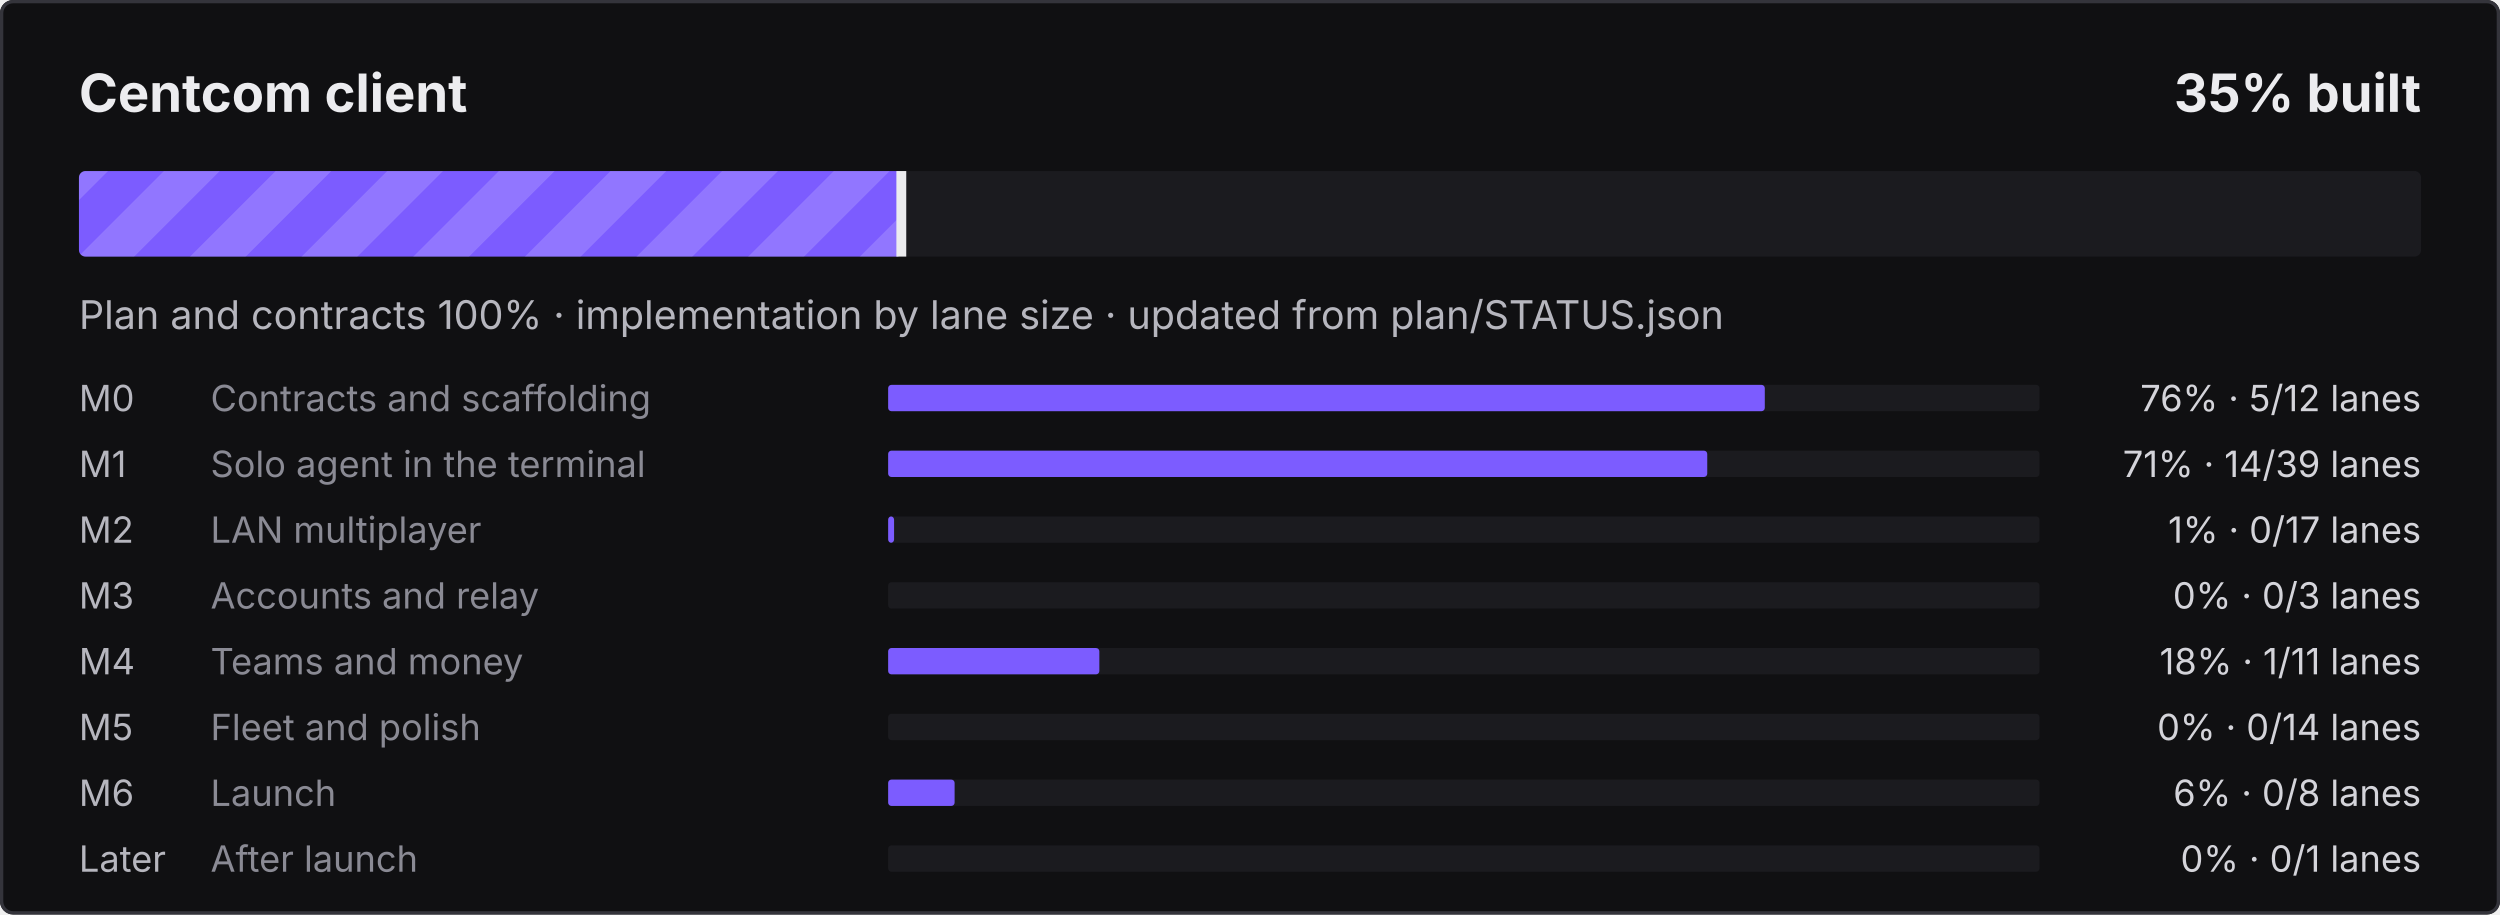
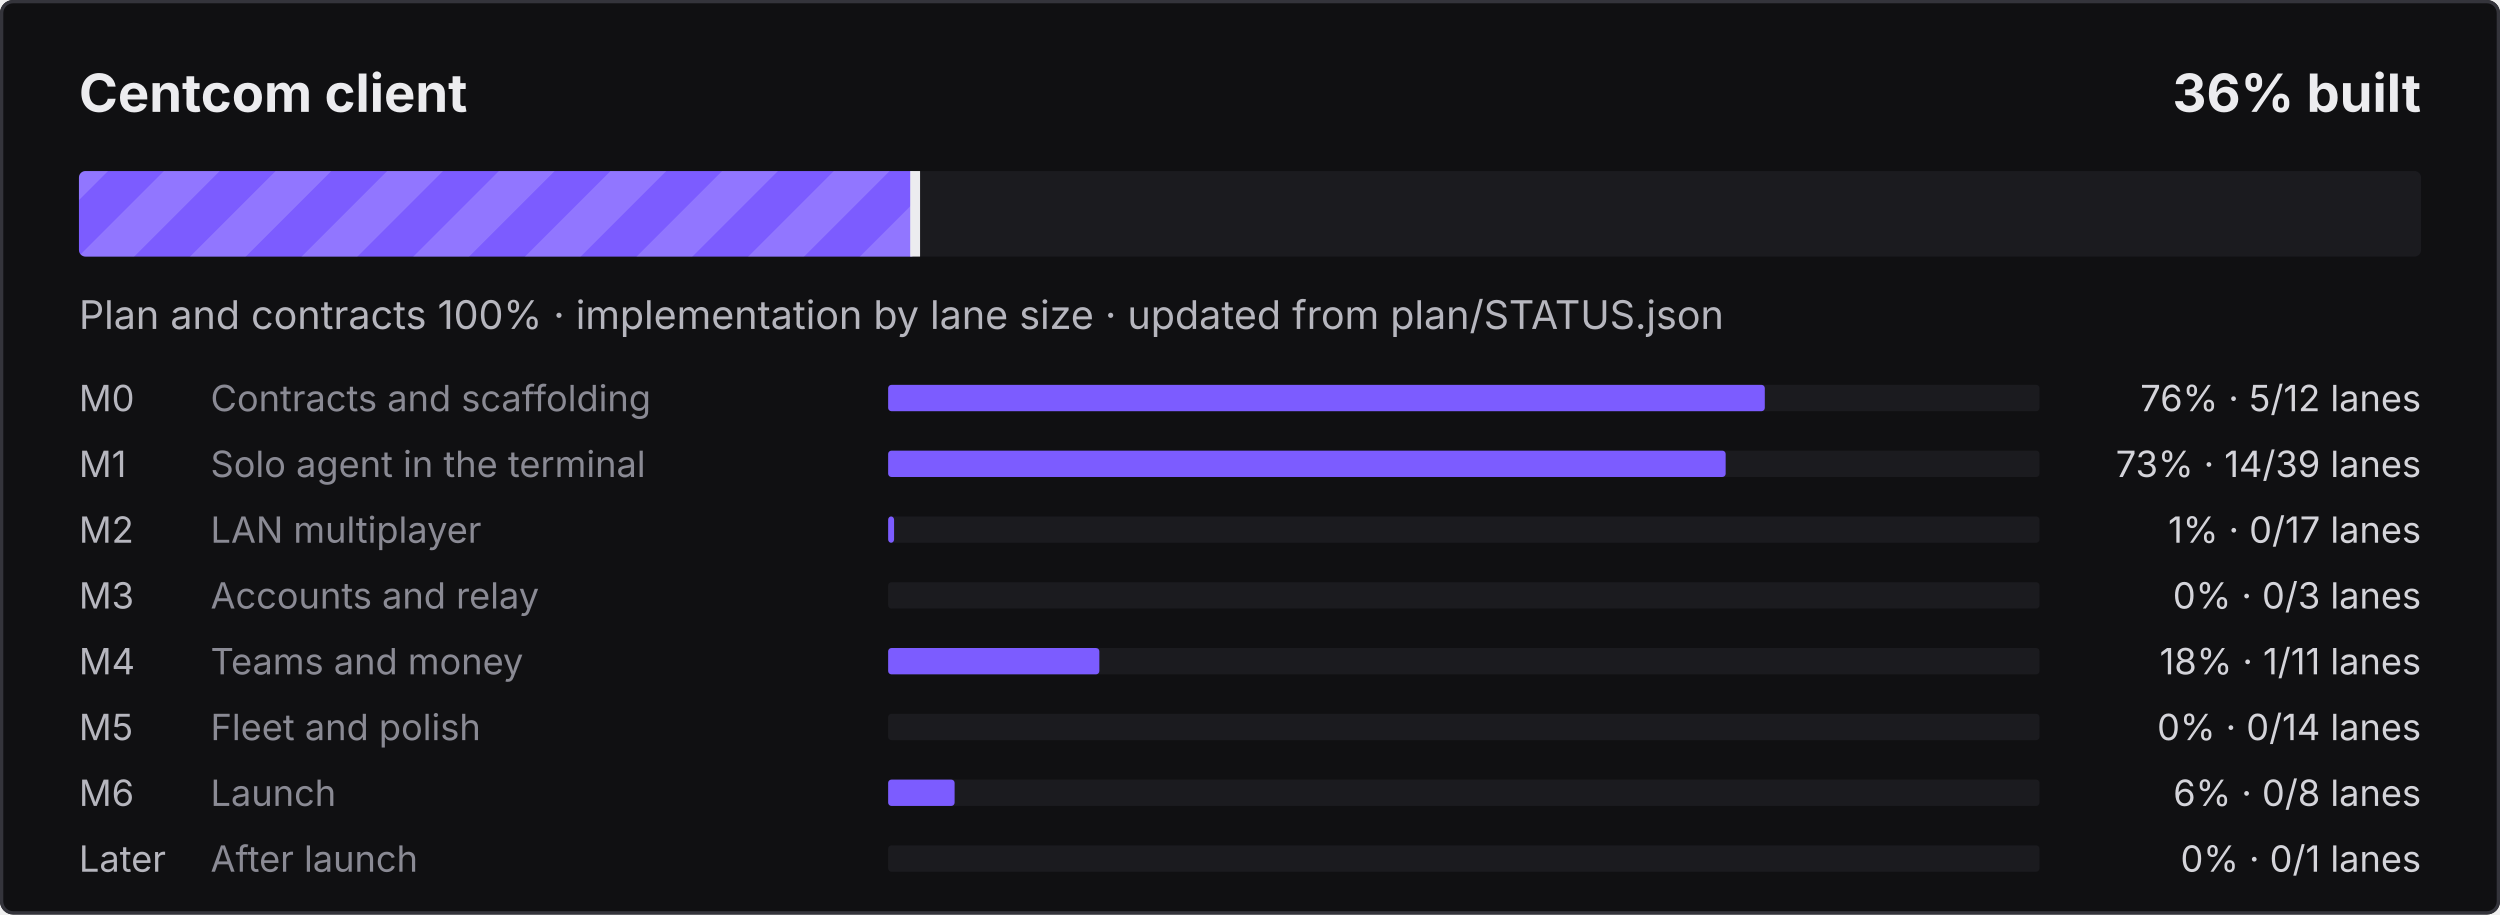
- <svg xmlns="http://www.w3.org/2000/svg" width="760" height="278" viewBox="0 0 760 278" role="img" aria-label="Centcom client: 35% built">
+ <svg xmlns="http://www.w3.org/2000/svg" width="760" height="278" viewBox="0 0 760 278" role="img" aria-label="Centcom client: 36% built">
  <defs>
    <pattern id="s" width="24" height="24" patternUnits="userSpaceOnUse" patternTransform="rotate(45)">
      <rect width="12" height="24" fill="#fff" fill-opacity=".16" />
    </pattern>
    <clipPath id="c">
      <rect x="24" y="52" width="712" height="26" rx="2" />
    </clipPath>
  </defs>
  <style>@keyframes mv{to{transform:translateX(24px)}}
.st{animation:mv .9s linear infinite}text{font-family:ui-sans-serif,system-ui,-apple-system,"Segoe UI",sans-serif}
@media (prefers-reduced-motion:reduce){.st{animation:none}}</style>
  <rect width="760" height="278" rx="4" fill="#101012" />
  <rect x=".5" y=".5" width="759" height="277" rx="3.5" fill="none" stroke="#34343B" />
  <text x="24" y="34" fill="#ECECEF" font-size="16" font-weight="700">Centcom client</text>
-   <text x="736" y="34" fill="#ECECEF" font-size="16" font-weight="700" text-anchor="end">35% built</text>
+   <text x="736" y="34" fill="#ECECEF" font-size="16" font-weight="700" text-anchor="end">36% built</text>
  <rect x="24" y="52" width="712" height="26" rx="2" fill="#1B1B1F" />
  <clipPath id="cf">
-     <rect x="24" y="52" width="250.5" height="26" rx="2" />
+     <rect x="24" y="52" width="254.7" height="26" rx="2" />
  </clipPath>
  <g clip-path="url(#cf)">
-     <rect x="24" y="52" width="250.5" height="26" fill="#7C5CFF" />
-     <rect x="0" y="52" width="298.5" height="26" fill="url(#s)" class="st" />
+     <rect x="24" y="52" width="254.7" height="26" fill="#7C5CFF" />
+     <rect x="0" y="52" width="302.7" height="26" fill="url(#s)" class="st" />
  </g>
-   <rect x="272.5" y="52" width="3" height="26" fill="#ECECEF" />
+   <rect x="276.7" y="52" width="3" height="26" fill="#ECECEF" />
  <text x="24" y="100" fill="#B6B6BE" font-size="12">Plan and contracts 100% · implementation by lane size · updated from plan/STATUS.json</text>
  <text x="24" y="125" fill="#B6B6BE" font-size="11">M0</text>
  <text x="64" y="125" fill="#8A8A94" font-size="11">Contracts and scaffolding</text>
  <rect x="270" y="117" width="350" height="8" rx="1" fill="#1B1B1F" />
  <rect x="270" y="117" width="266.5" height="8" rx="1" fill="#7C5CFF" />
  <text x="736" y="125" fill="#D4D4DA" font-size="11" text-anchor="end">76% · 5/12 lanes</text>
  <text x="24" y="145" fill="#B6B6BE" font-size="11">M1</text>
  <text x="64" y="145" fill="#8A8A94" font-size="11">Solo agent in the terminal</text>
  <rect x="270" y="137" width="350" height="8" rx="1" fill="#1B1B1F" />
-   <rect x="270" y="137" width="249.0" height="8" rx="1" fill="#7C5CFF" />
-   <text x="736" y="145" fill="#D4D4DA" font-size="11" text-anchor="end">71% · 14/39 lanes</text>
+   <rect x="270" y="137" width="254.6" height="8" rx="1" fill="#7C5CFF" />
+   <text x="736" y="145" fill="#D4D4DA" font-size="11" text-anchor="end">73% · 14/39 lanes</text>
  <text x="24" y="165" fill="#B6B6BE" font-size="11">M2</text>
  <text x="64" y="165" fill="#8A8A94" font-size="11">LAN multiplayer</text>
  <rect x="270" y="157" width="350" height="8" rx="1" fill="#1B1B1F" />
  <rect x="270" y="157" width="1.8" height="8" rx="1" fill="#7C5CFF" />
  <text x="736" y="165" fill="#D4D4DA" font-size="11" text-anchor="end">1% · 0/17 lanes</text>
  <text x="24" y="185" fill="#B6B6BE" font-size="11">M3</text>
  <text x="64" y="185" fill="#8A8A94" font-size="11">Accounts and relay</text>
  <rect x="270" y="177" width="350" height="8" rx="1" fill="#1B1B1F" />
  <text x="736" y="185" fill="#D4D4DA" font-size="11" text-anchor="end">0% · 0/3 lanes</text>
  <text x="24" y="205" fill="#B6B6BE" font-size="11">M4</text>
  <text x="64" y="205" fill="#8A8A94" font-size="11">Teams and money</text>
  <rect x="270" y="197" width="350" height="8" rx="1" fill="#1B1B1F" />
  <rect x="270" y="197" width="64.2" height="8" rx="1" fill="#7C5CFF" />
  <text x="736" y="205" fill="#D4D4DA" font-size="11" text-anchor="end">18% · 1/11 lanes</text>
  <text x="24" y="225" fill="#B6B6BE" font-size="11">M5</text>
  <text x="64" y="225" fill="#8A8A94" font-size="11">Fleet and polish</text>
  <rect x="270" y="217" width="350" height="8" rx="1" fill="#1B1B1F" />
  <text x="736" y="225" fill="#D4D4DA" font-size="11" text-anchor="end">0% · 0/14 lanes</text>
  <text x="24" y="245" fill="#B6B6BE" font-size="11">M6</text>
  <text x="64" y="245" fill="#8A8A94" font-size="11">Launch</text>
  <rect x="270" y="237" width="350" height="8" rx="1" fill="#1B1B1F" />
  <rect x="270" y="237" width="20.2" height="8" rx="1" fill="#7C5CFF" />
  <text x="736" y="245" fill="#D4D4DA" font-size="11" text-anchor="end">6% · 0/8 lanes</text>
  <text x="24" y="265" fill="#B6B6BE" font-size="11">Later</text>
  <text x="64" y="265" fill="#8A8A94" font-size="11">After launch</text>
  <rect x="270" y="257" width="350" height="8" rx="1" fill="#1B1B1F" />
  <text x="736" y="265" fill="#D4D4DA" font-size="11" text-anchor="end">0% · 0/1 lanes</text>
</svg>
